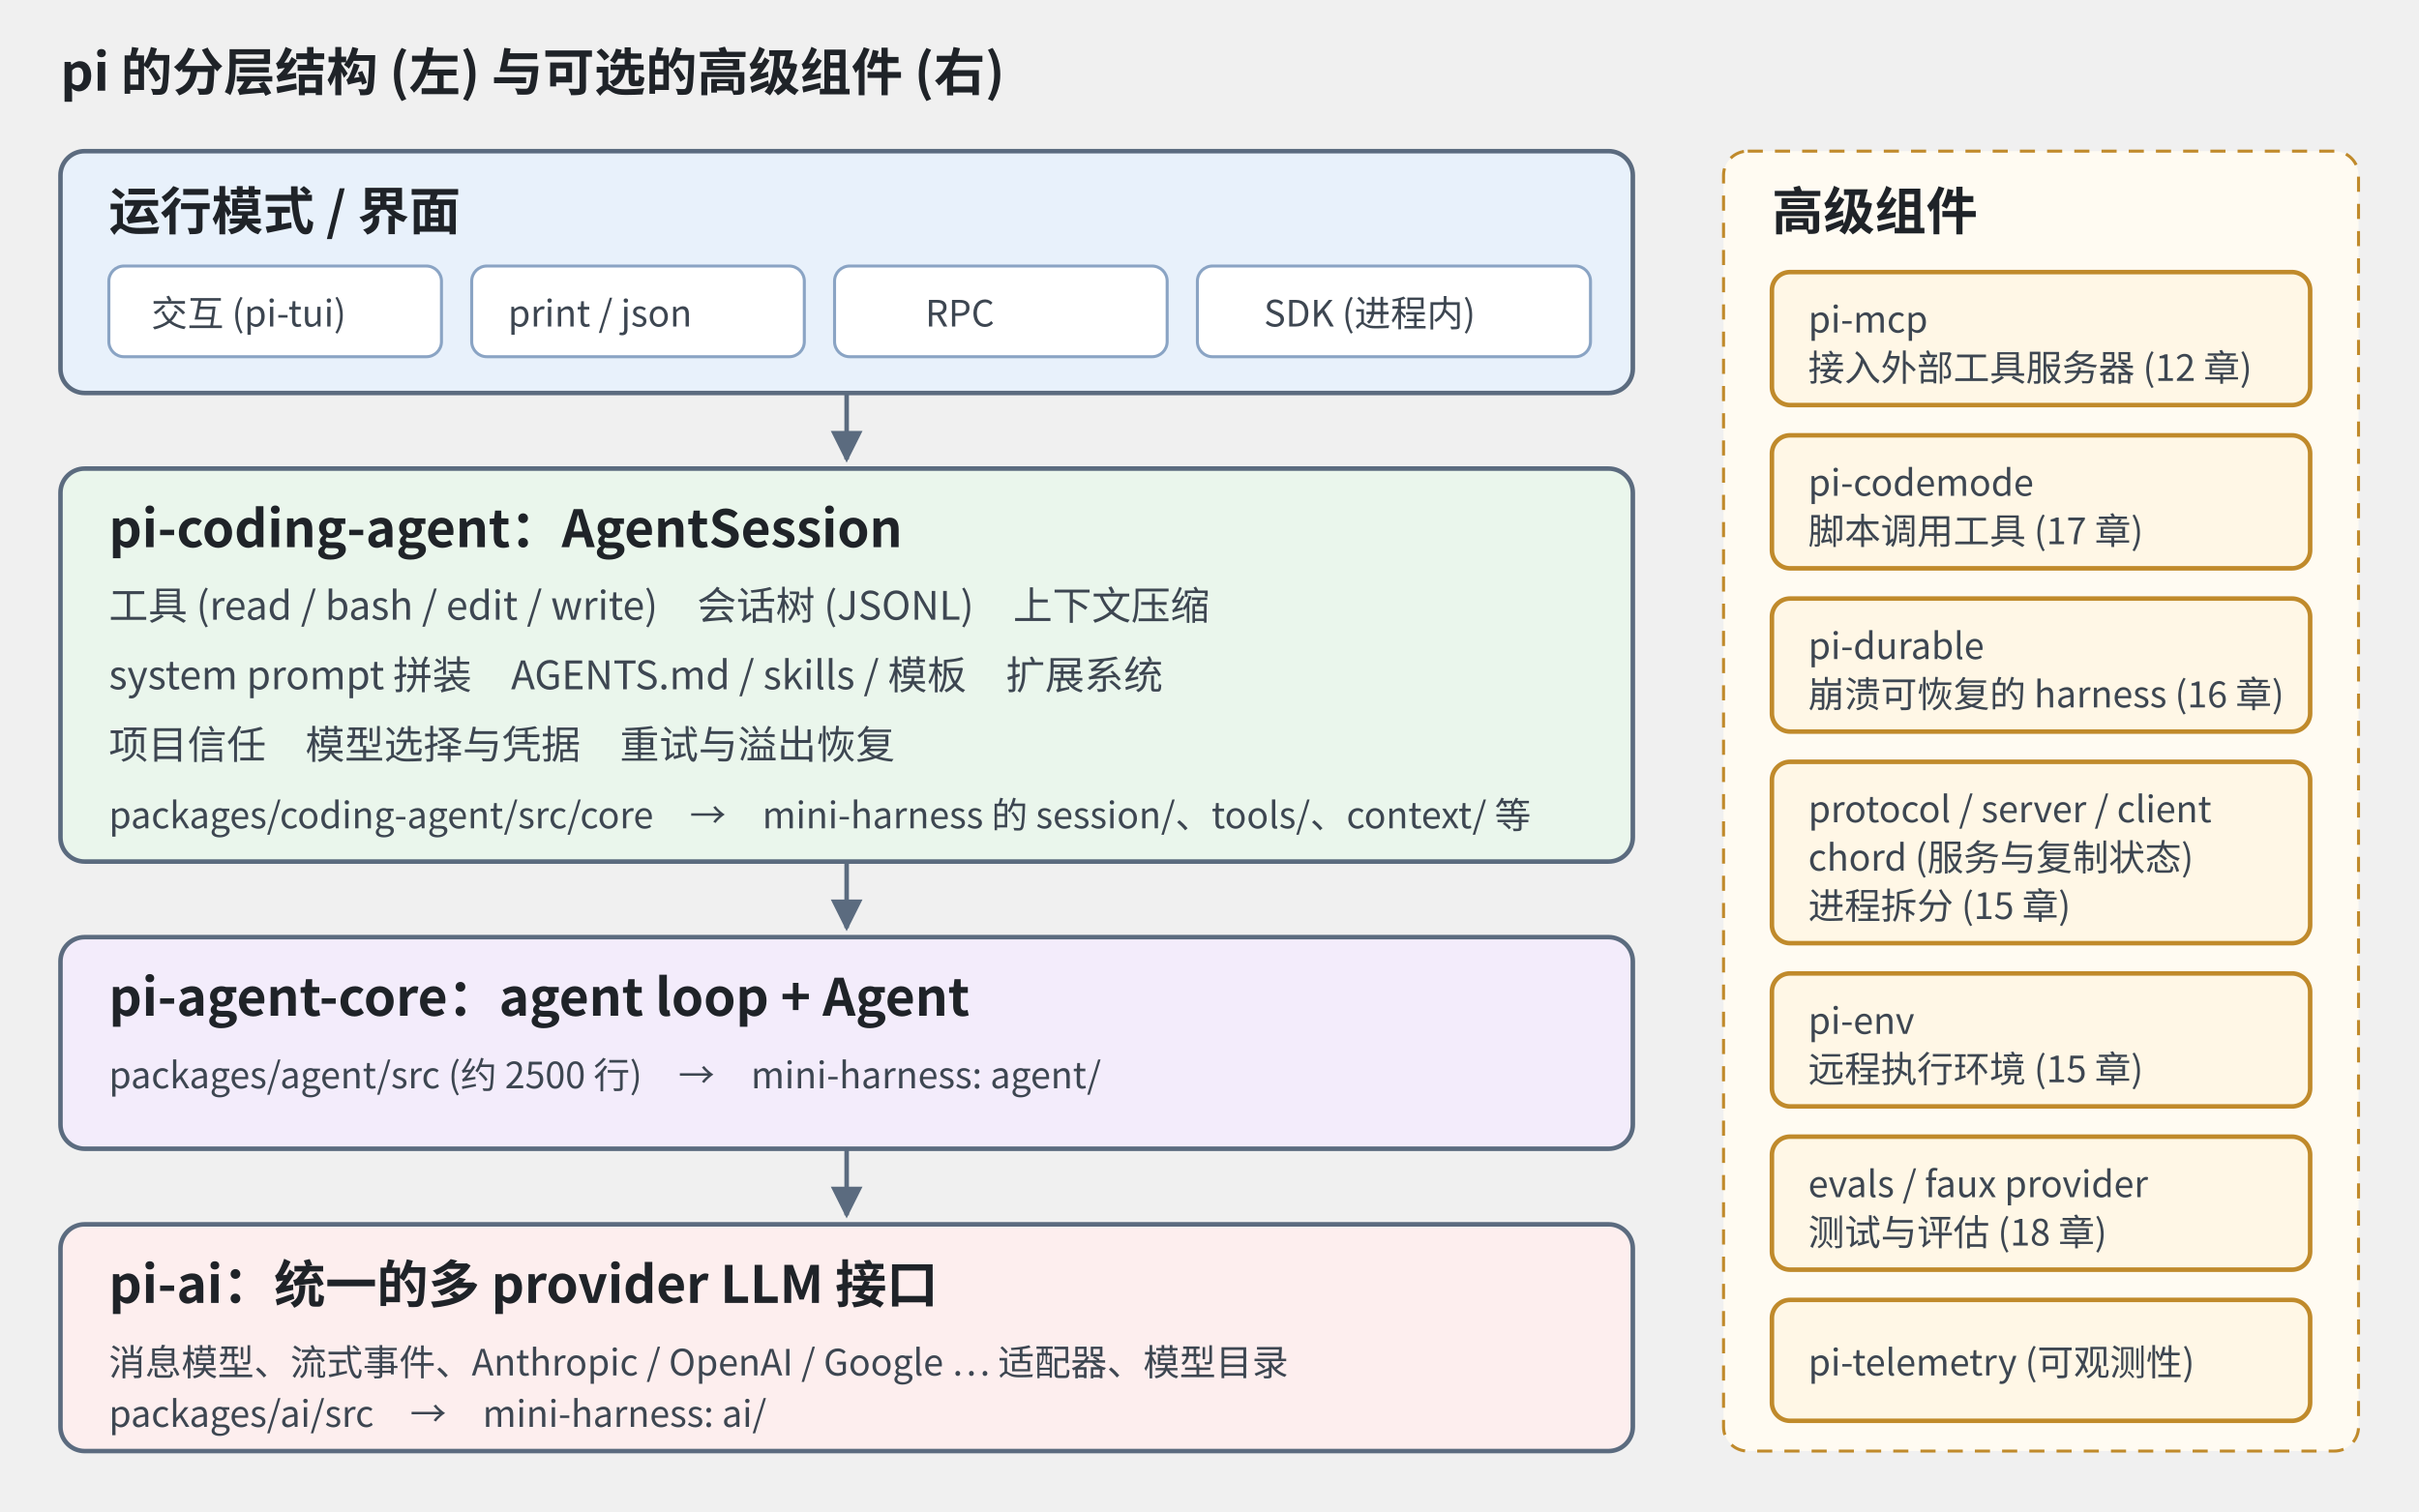
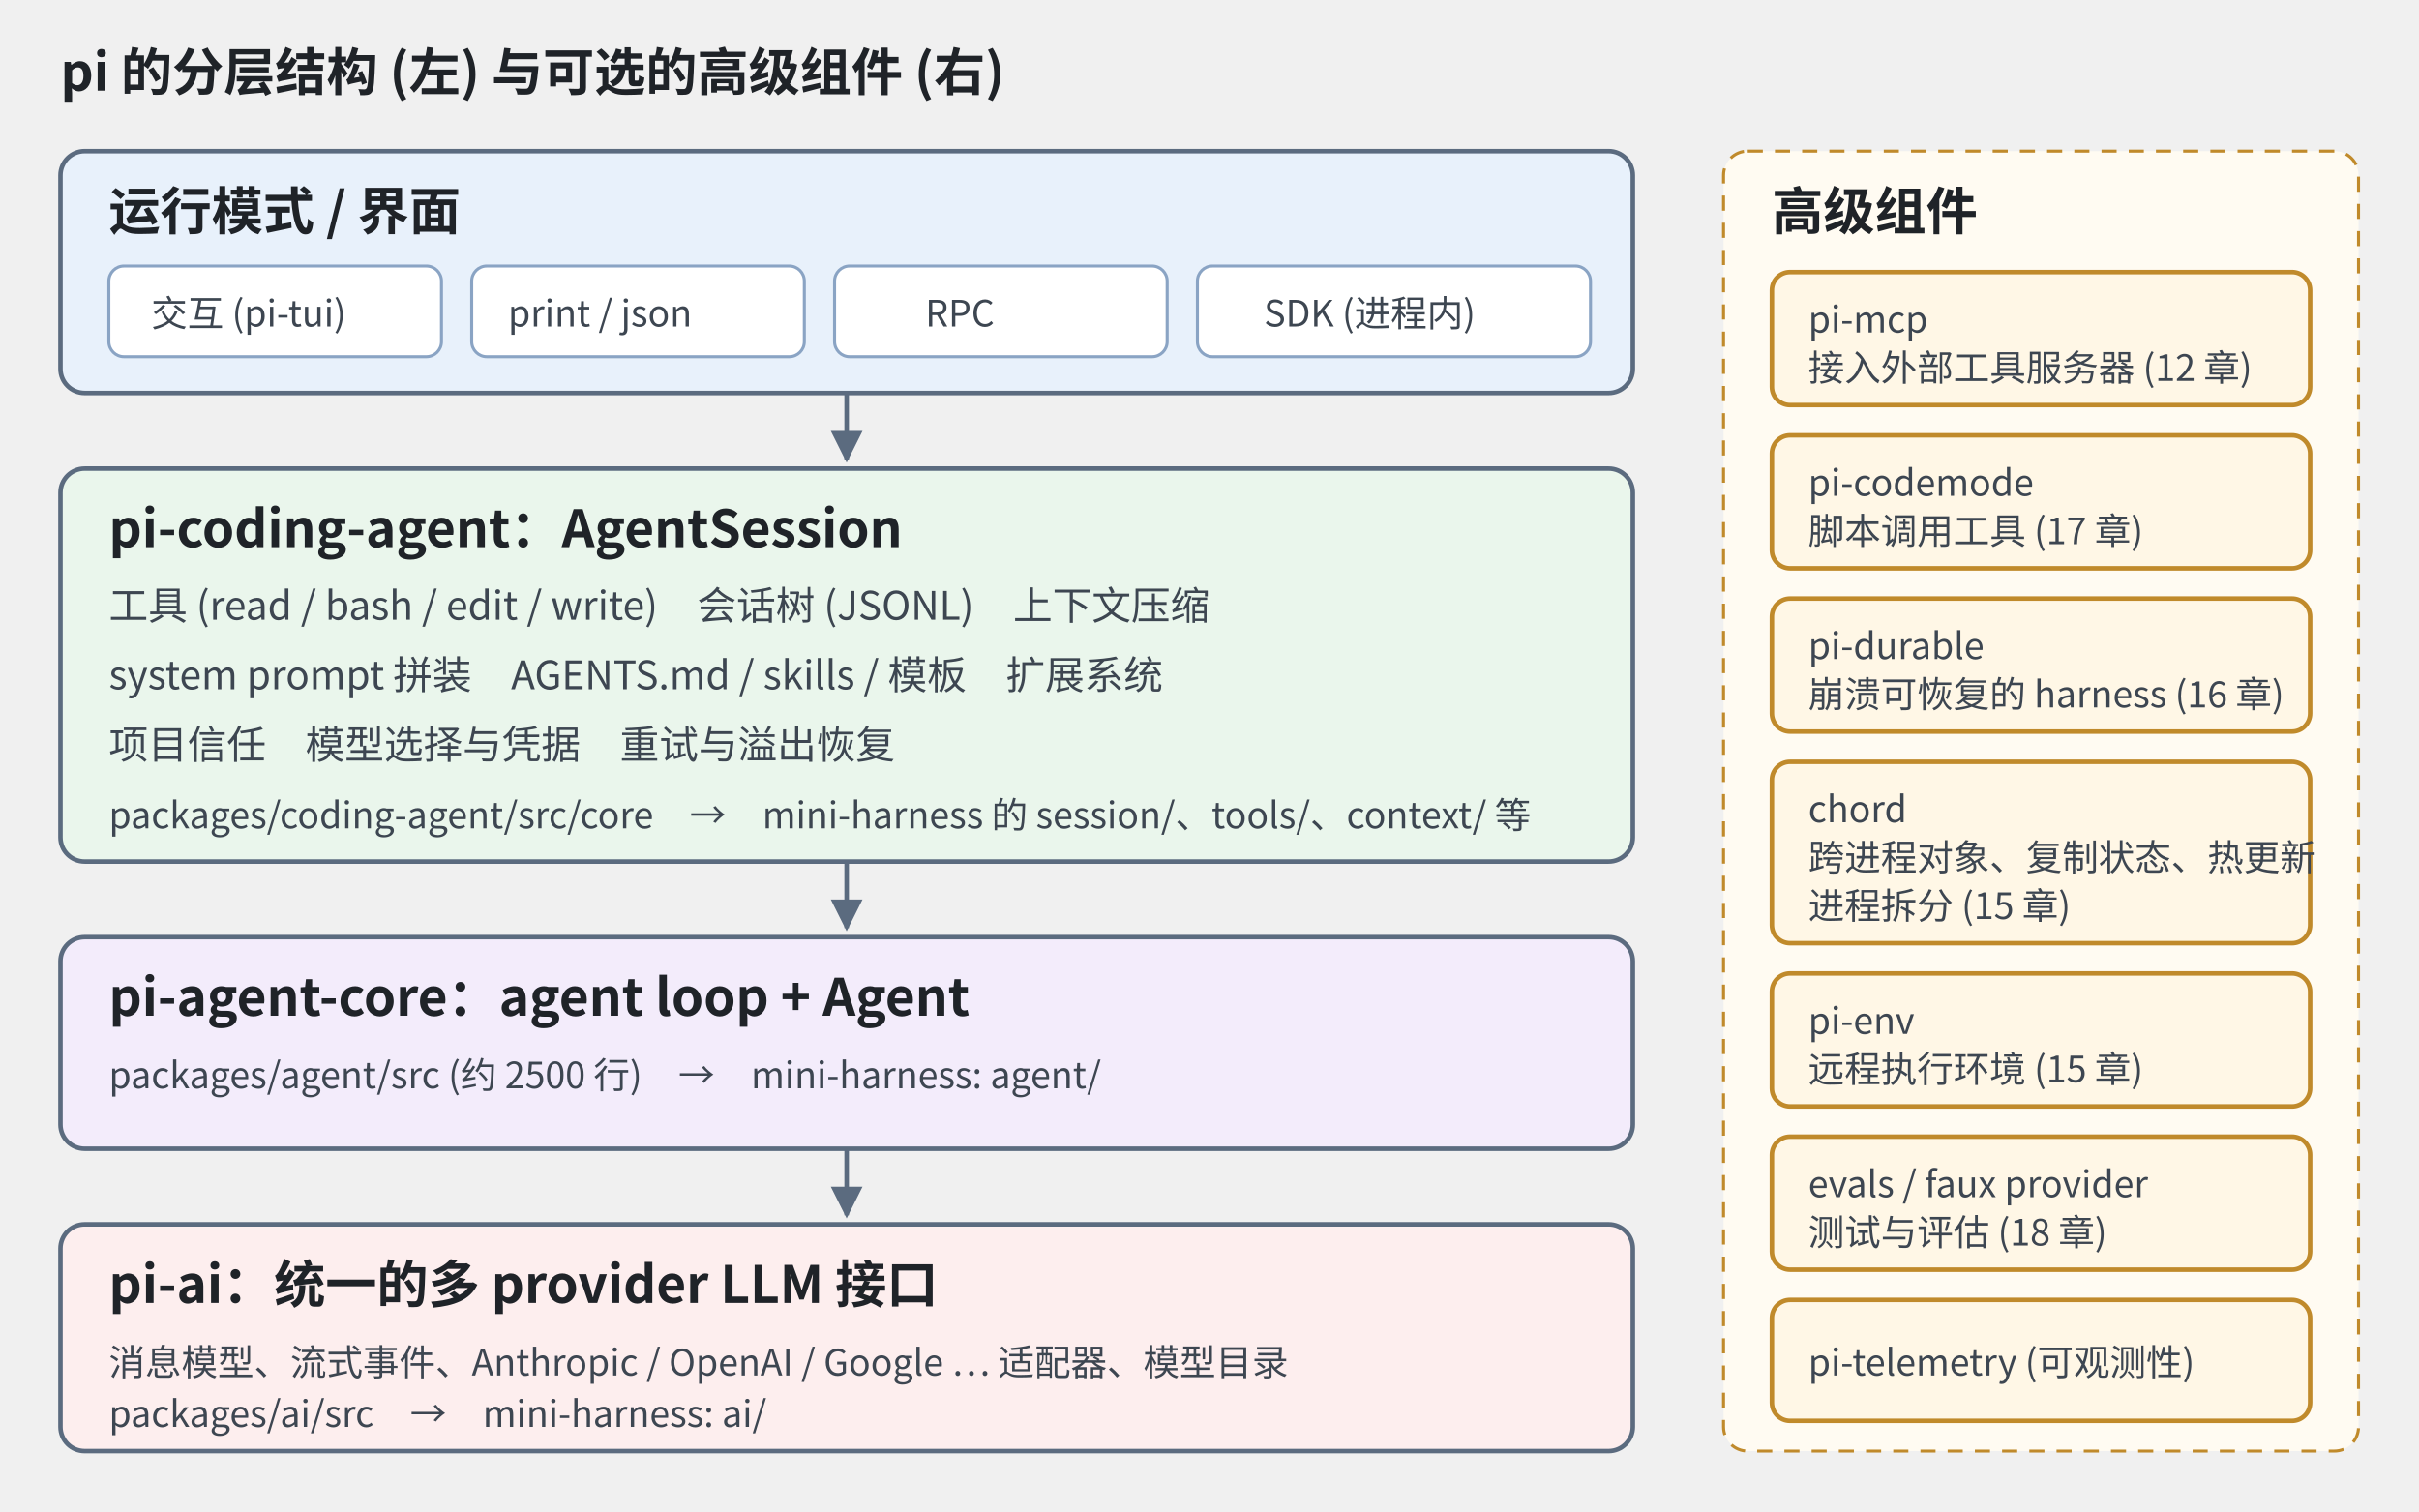
<svg xmlns="http://www.w3.org/2000/svg" viewBox="0 0 800 500" width="800" height="500" font-family="Noto Sans CJK SC, PingFang SC, Microsoft YaHei, sans-serif">
  <style>
    .layer { stroke: #5b6b7f; stroke-width: 1.5; rx: 8; }
    .title { font-size: 17px; font-weight: bold; fill: #1f2328; }
    .desc { font-size: 13px; fill: #3d4651; }
    .small { font-size: 12px; fill: #3d4651; }
    .side { fill: #fff7e6; stroke: #c08a2b; stroke-width: 1.5; rx: 6; }
    .arrow { stroke: #5b6b7f; stroke-width: 1.5; fill: none; marker-end: url(#head); }
  </style>
  <defs>
    <marker id="head" viewBox="0 0 10 10" refX="9" refY="5" markerWidth="7" markerHeight="7" orient="auto-start-reverse">
      <path d="M0,0 L10,5 L0,10 z" fill="#5b6b7f" />
    </marker>
  </defs>
  <text x="20" y="30" class="title">pi 的分层结构 (左) 与可选的高级组件 (右)</text>
  <rect x="20" y="50" width="520" height="80" class="layer" fill="#e8f1fb" />
  <text x="36" y="76" class="title">运行模式 / 界面</text>
  <rect x="36" y="88" width="110" height="30" rx="5" fill="#fff" stroke="#8aa4c4" />
  <text x="50" y="108" class="small">交互 (pi-tui)</text>
  <rect x="156" y="88" width="110" height="30" rx="5" fill="#fff" stroke="#8aa4c4" />
  <text x="168" y="108" class="small">print / json</text>
  <rect x="276" y="88" width="110" height="30" rx="5" fill="#fff" stroke="#8aa4c4" />
  <text x="306" y="108" class="small">RPC</text>
  <rect x="396" y="88" width="130" height="30" rx="5" fill="#fff" stroke="#8aa4c4" />
  <text x="418" y="108" class="small">SDK (进程内)</text>
  <path d="M280 130 L280 152" class="arrow" />
  <rect x="20" y="155" width="520" height="130" class="layer" fill="#eaf6ec" />
  <text x="36" y="181" class="title">pi-coding-agent：AgentSession</text>
  <text x="36" y="205" class="desc">工具 (read / bash / edit / write)　会话树 (JSONL)　上下文压缩</text>
  <text x="36" y="228" class="desc">system prompt 拼装　AGENTS.md / skills / 模板　扩展系统</text>
  <text x="36" y="251" class="desc">项目信任　模型选择与凭据　重试与溢出恢复</text>
  <text x="36" y="274" class="small">packages/coding-agent/src/core　→　mini-harness 的 session/、tools/、context/ 等</text>
  <path d="M280 285 L280 307" class="arrow" />
  <rect x="20" y="310" width="520" height="70" class="layer" fill="#f3ecfb" />
  <text x="36" y="336" class="title">pi-agent-core：agent loop + Agent</text>
  <text x="36" y="360" class="small">packages/agent/src (约 2500 行)　→　mini-harness: agent/</text>
  <path d="M280 380 L280 402" class="arrow" />
  <rect x="20" y="405" width="520" height="75" class="layer" fill="#fdeeee" />
  <text x="36" y="431" class="title">pi-ai：统一的多 provider LLM 接口</text>
  <text x="36" y="455" class="small">消息模型、流式事件、Anthropic / OpenAI / Google … 适配器、模型目录</text>
  <text x="36" y="472" class="small">packages/ai/src　→　mini-harness: ai/</text>
  <rect x="570" y="50" width="210" height="430" rx="8" fill="#fffbf2" stroke="#c08a2b" stroke-dasharray="5 4" />
  <text x="586" y="76" class="title">高级组件</text>
  <rect x="586" y="90" width="178" height="44" class="side" />
  <text x="598" y="110" class="small">pi-mcp</text>
  <text x="598" y="126" class="small">接入外部工具服务器 (12 章)</text>
  <rect x="586" y="144" width="178" height="44" class="side" />
  <text x="598" y="164" class="small">pi-codemode</text>
  <text x="598" y="180" class="small">脚本调用工具 (17 章)</text>
  <rect x="586" y="198" width="178" height="44" class="side" />
  <text x="598" y="218" class="small">pi-durable</text>
  <text x="598" y="234" class="small">崩溃可恢复的 harness (16 章)</text>
  <rect x="586" y="252" width="178" height="60" class="side" />
-   <text x="598" y="272" class="small">protocol / server / client</text>
-   <text x="598" y="288" class="small">chord (服务与复制状态)</text>
+   <text x="598" y="272" class="small">chord</text>
+   <text x="598" y="288" class="small">跨进程对象、复制状态、热更新</text>
  <text x="598" y="304" class="small">进程拆分 (15 章)</text>
  <rect x="586" y="322" width="178" height="44" class="side" />
  <text x="598" y="342" class="small">pi-env</text>
  <text x="598" y="358" class="small">远程执行环境 (15 章)</text>
  <rect x="586" y="376" width="178" height="44" class="side" />
  <text x="598" y="396" class="small">evals / faux provider</text>
  <text x="598" y="412" class="small">测试与评估 (18 章)</text>
  <rect x="586" y="430" width="178" height="40" class="side" />
  <text x="598" y="455" class="small">pi-telemetry (可观测性)</text>
</svg>
